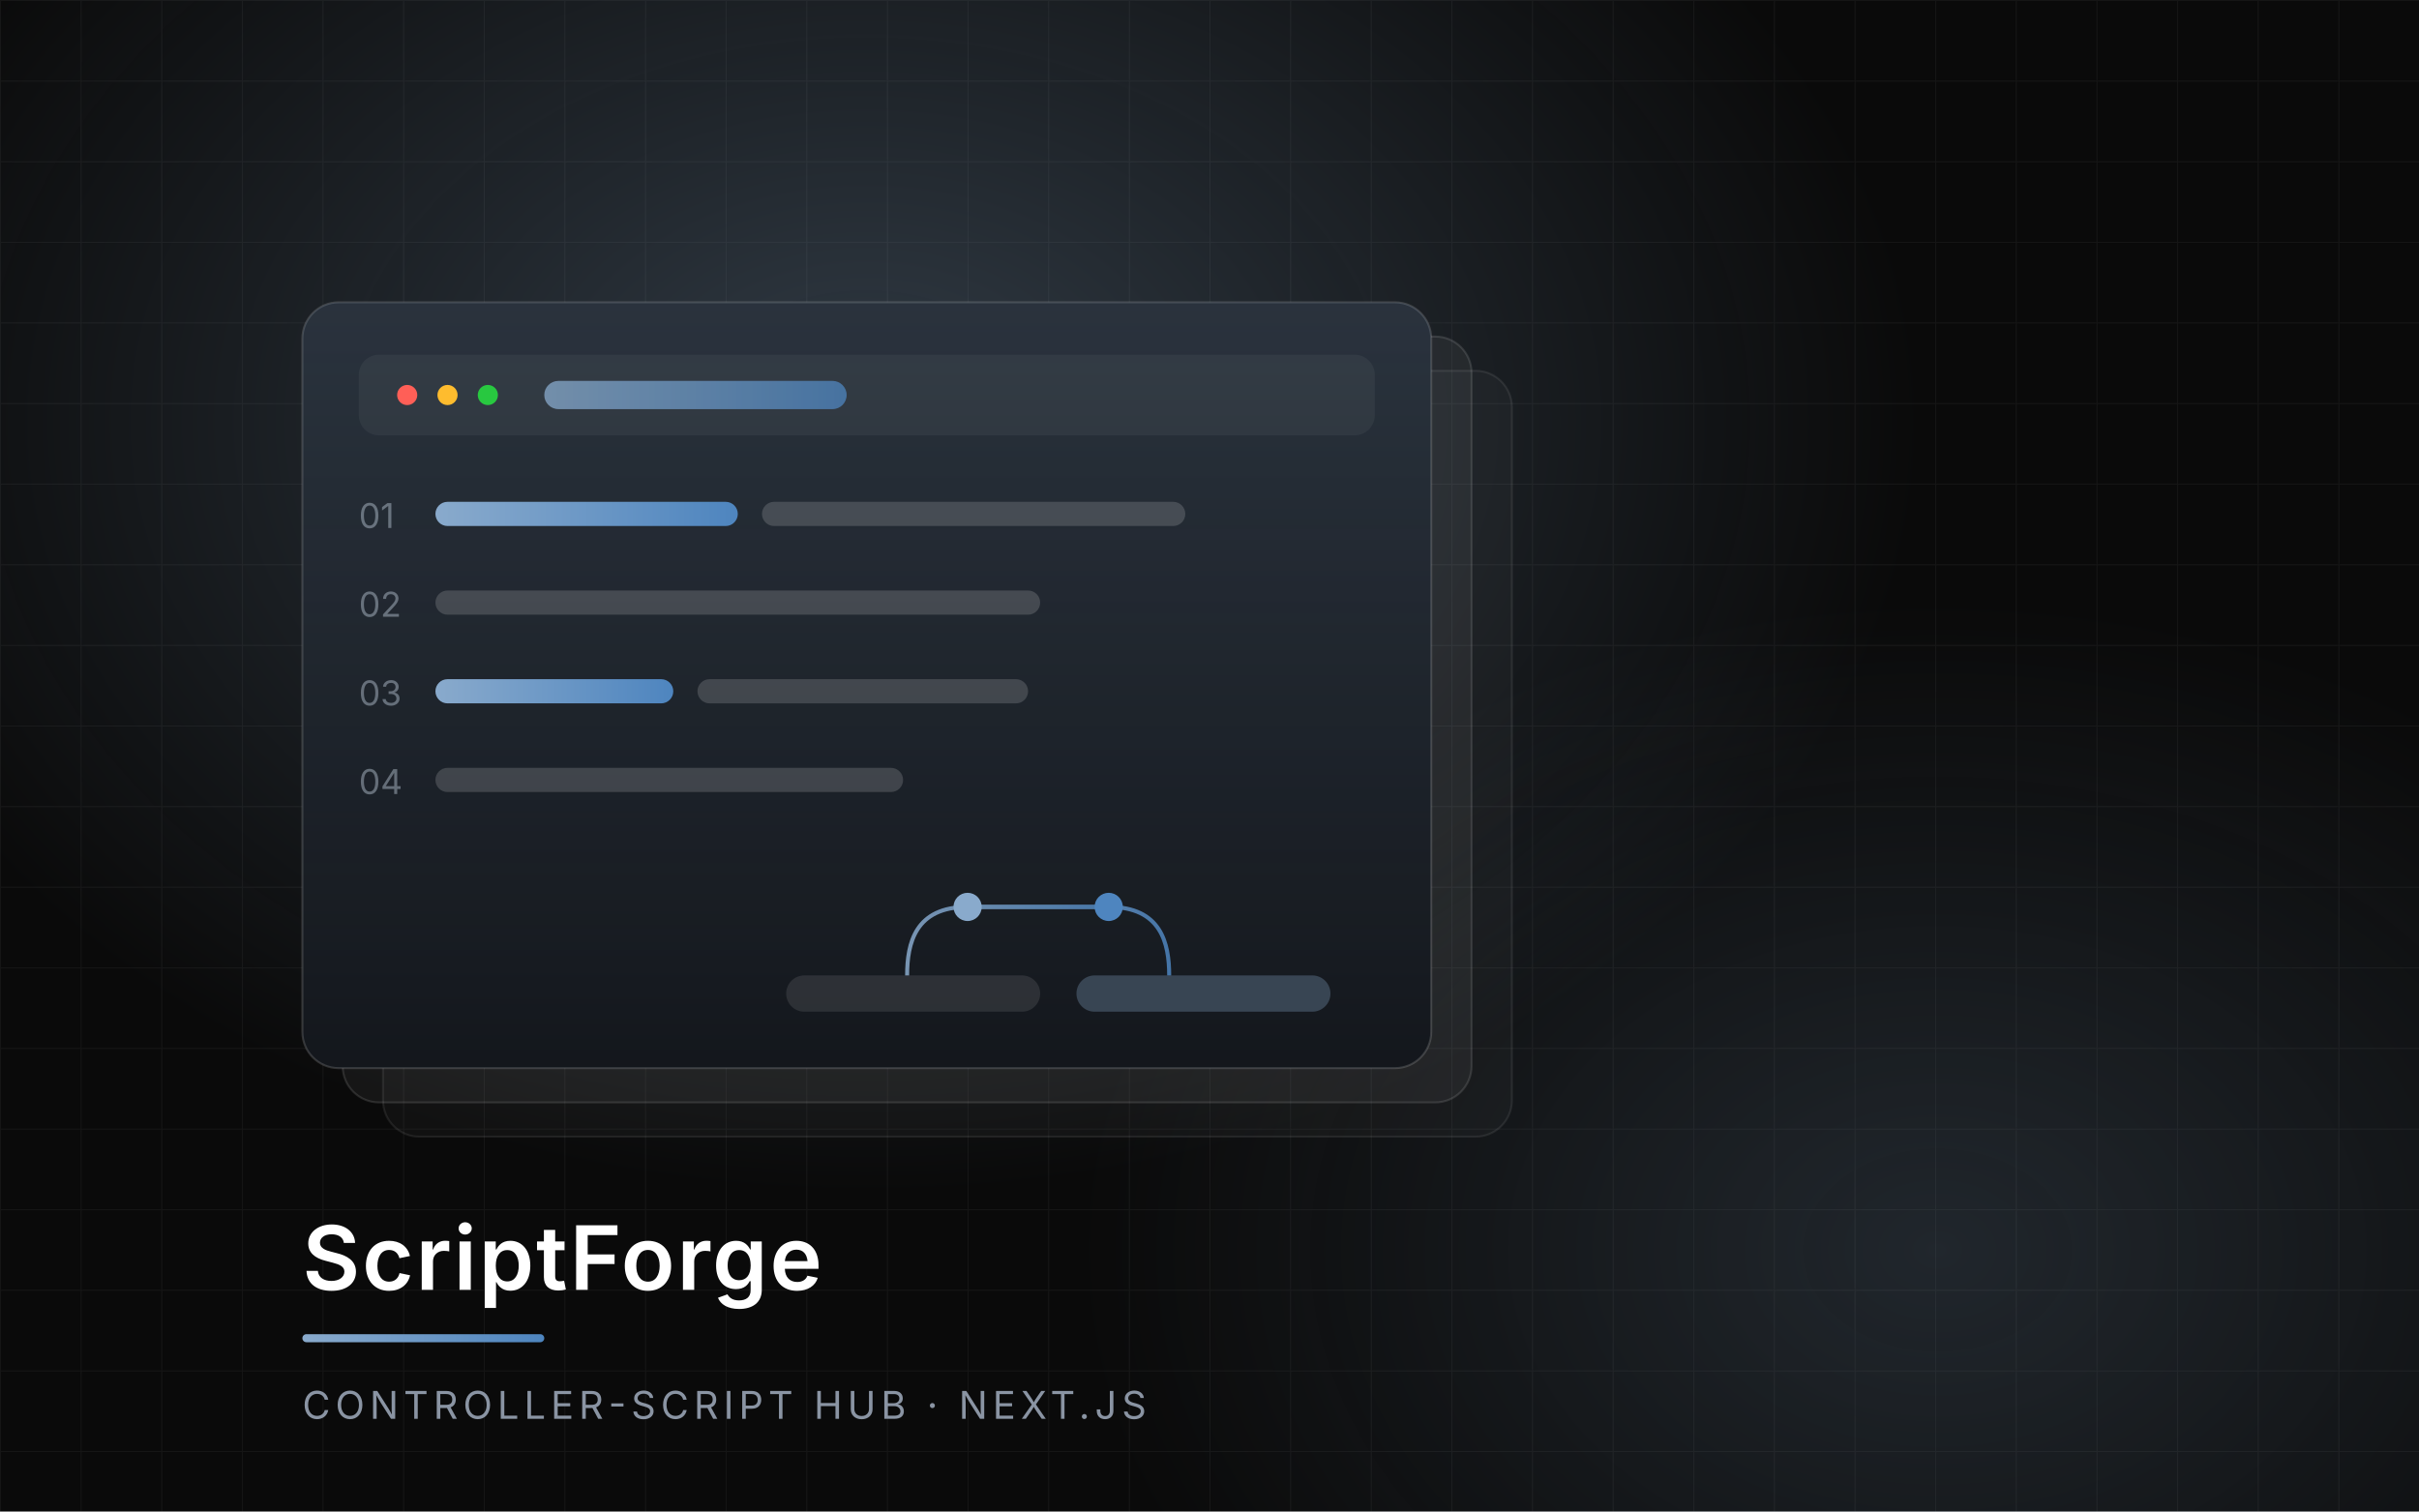
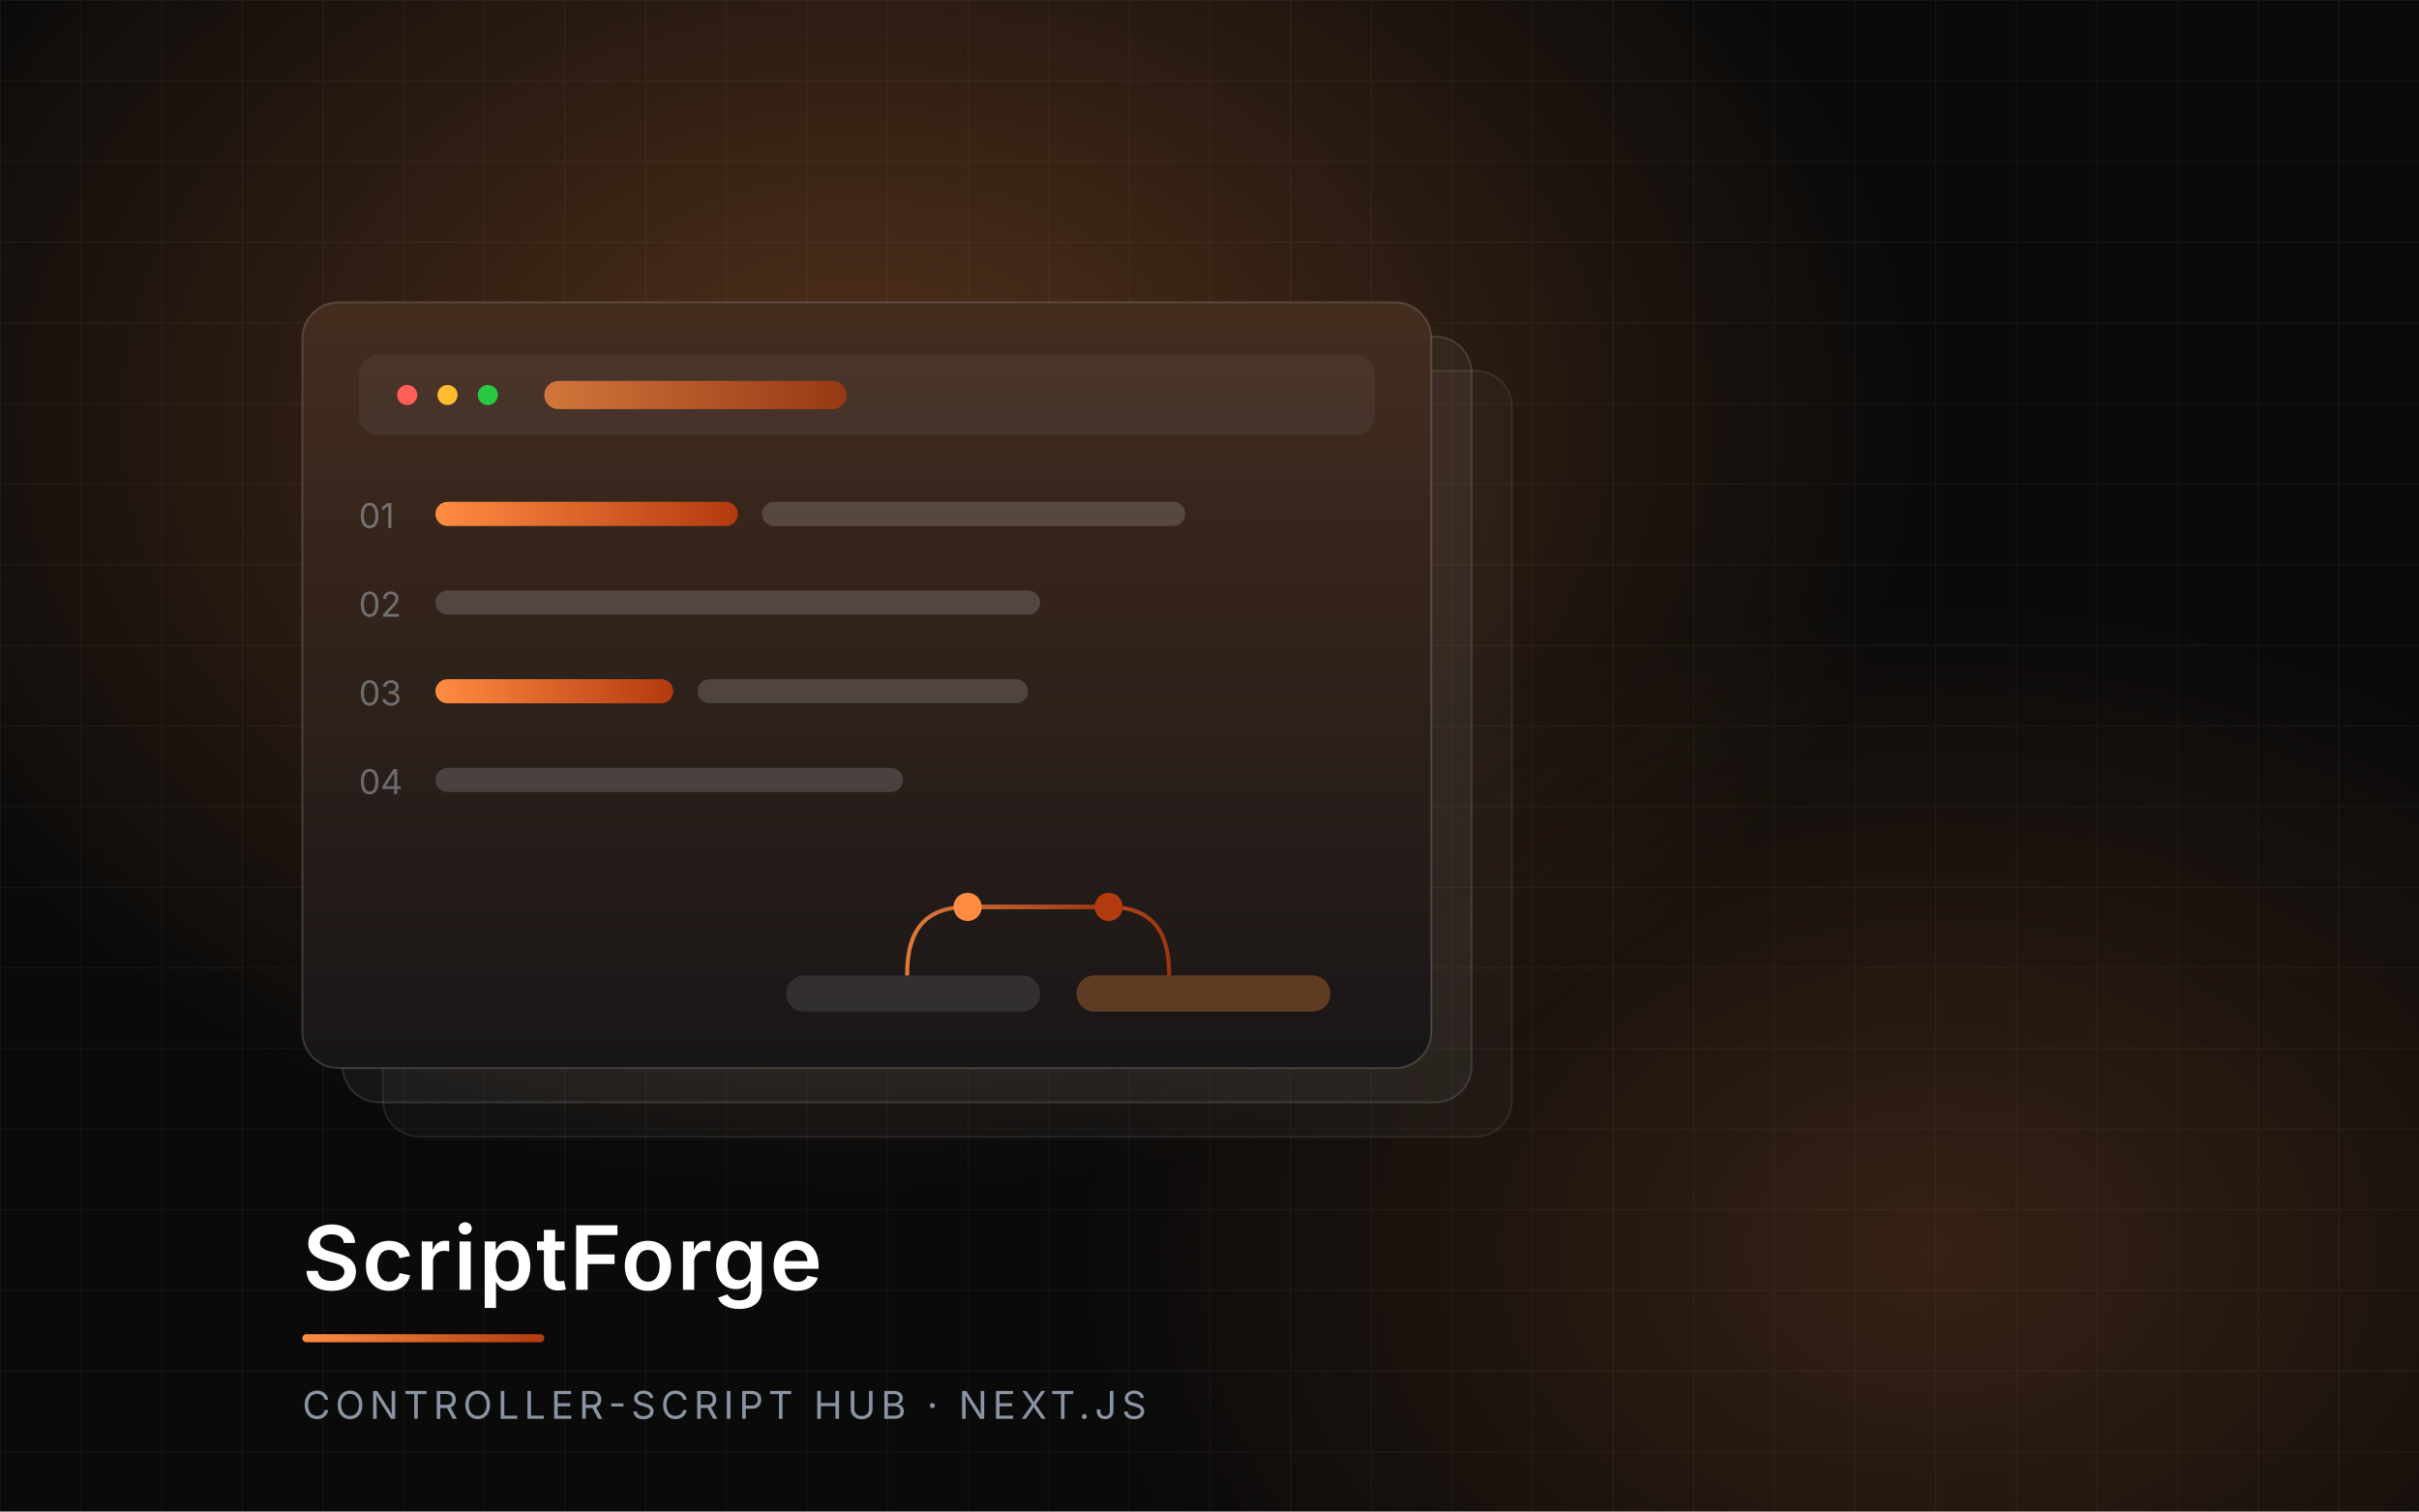
<svg xmlns="http://www.w3.org/2000/svg" viewBox="0 0 1200 750" width="1200" height="750" role="img" aria-label="ScriptForge cover art">
  <defs>
    <linearGradient id="accent" x1="0" y1="0" x2="1" y2="0">
-       <stop offset="0%" stop-color="#89AACC" />
-       <stop offset="100%" stop-color="#4E85BF" />
+       <stop offset="0%" stop-color="#FF8C42" />
+       <stop offset="100%" stop-color="#B23A0F" />
    </linearGradient>
    <radialGradient id="glow" cx="50%" cy="50%" r="50%">
-       <stop offset="0%" stop-color="#89AACC" stop-opacity="0.30" />
-       <stop offset="100%" stop-color="#89AACC" stop-opacity="0" />
+       <stop offset="0%" stop-color="#FF8C42" stop-opacity="0.30" />
+       <stop offset="100%" stop-color="#FF8C42" stop-opacity="0" />
    </radialGradient>
    <linearGradient id="fade" x1="0" y1="0" x2="0" y2="1">
-       <stop offset="0%" stop-color="#89AACC" stop-opacity="0.22" />
-       <stop offset="100%" stop-color="#89AACC" stop-opacity="0.04" />
+       <stop offset="0%" stop-color="#FF8C42" stop-opacity="0.22" />
+       <stop offset="100%" stop-color="#FF8C42" stop-opacity="0.04" />
    </linearGradient>
    <pattern id="grid" width="40" height="40" patternUnits="userSpaceOnUse">
      <path d="M40 0H0V40" fill="none" stroke="#ffffff" stroke-opacity="0.045" stroke-width="1" />
    </pattern>
  </defs>
  <rect width="1200" height="750" fill="#0a0a0a" />
  <rect width="1200" height="750" fill="url(#grid)" />
  <ellipse cx="430" cy="210" rx="520" ry="380" fill="url(#glow)" />
  <ellipse cx="960" cy="620" rx="420" ry="320" fill="url(#glow)" opacity="0.6" />
  <g transform="translate(150 150)">
    <rect x="40" y="34" width="560" height="380" rx="18" fill="#ffffff" fill-opacity="0.03" stroke="#ffffff" stroke-opacity="0.08" />
    <rect x="20" y="17" width="560" height="380" rx="18" fill="#ffffff" fill-opacity="0.05" stroke="#ffffff" stroke-opacity="0.12" />
    <rect x="0" y="0" width="560" height="380" rx="18" fill="#0f1115" stroke="#ffffff" stroke-opacity="0.16" />
    <rect x="0" y="0" width="560" height="380" rx="18" fill="url(#fade)" />
    <rect x="28" y="26" width="504" height="40" rx="10" fill="#ffffff" fill-opacity="0.05" />
    <circle cx="52" cy="46" r="5" fill="#ff5f57" />
    <circle cx="72" cy="46" r="5" fill="#febc2e" />
    <circle cx="92" cy="46" r="5" fill="#28c840" />
    <rect x="120" y="39" width="150" height="14" rx="7" fill="url(#accent)" opacity="0.75" />
    <g font-family="Inter, system-ui, sans-serif" font-size="17" fill="#c9d6e4">
      <text x="28" y="112" opacity="0.42">01</text>
      <rect x="66" y="99" width="150" height="12" rx="6" fill="url(#accent)" />
      <rect x="228" y="99" width="210" height="12" rx="6" fill="#ffffff" fill-opacity="0.16" />
      <text x="28" y="156" opacity="0.42">02</text>
      <rect x="66" y="143" width="300" height="12" rx="6" fill="#ffffff" fill-opacity="0.16" />
      <text x="28" y="200" opacity="0.42">03</text>
      <rect x="66" y="187" width="118" height="12" rx="6" fill="url(#accent)" />
      <rect x="196" y="187" width="164" height="12" rx="6" fill="#ffffff" fill-opacity="0.16" />
      <text x="28" y="244" opacity="0.42">04</text>
      <rect x="66" y="231" width="232" height="12" rx="6" fill="#ffffff" fill-opacity="0.16" />
    </g>
    <g stroke="url(#accent)" stroke-width="2" fill="none" opacity="0.85">
      <path d="M330 300h70c26 0 30 18 30 34v0" />
      <path d="M400 300h-70c-26 0-30 18-30 34v0" />
    </g>
-     <circle cx="330" cy="300" r="7" fill="#89AACC" />
-     <circle cx="400" cy="300" r="7" fill="#4E85BF" />
+     <circle cx="330" cy="300" r="7" fill="#FF8C42" />
+     <circle cx="400" cy="300" r="7" fill="#B23A0F" />
    <rect x="240" y="334" width="126" height="18" rx="9" fill="#ffffff" fill-opacity="0.10" />
-     <rect x="384" y="334" width="126" height="18" rx="9" fill="#89AACC" fill-opacity="0.30" />
+     <rect x="384" y="334" width="126" height="18" rx="9" fill="#FF8C42" fill-opacity="0.30" />
  </g>
  <g font-family="Inter, system-ui, sans-serif">
    <text x="150" y="640" fill="#ffffff" font-size="44" font-weight="600" letter-spacing="1">ScriptForge</text>
    <rect x="150" y="662" width="120" height="4" rx="2" fill="url(#accent)" />
    <text x="150" y="704" fill="#8a94a3" font-size="19" letter-spacing="2.5">CONTROLLER-SCRIPT HUB · NEXT.JS</text>
  </g>
</svg>
